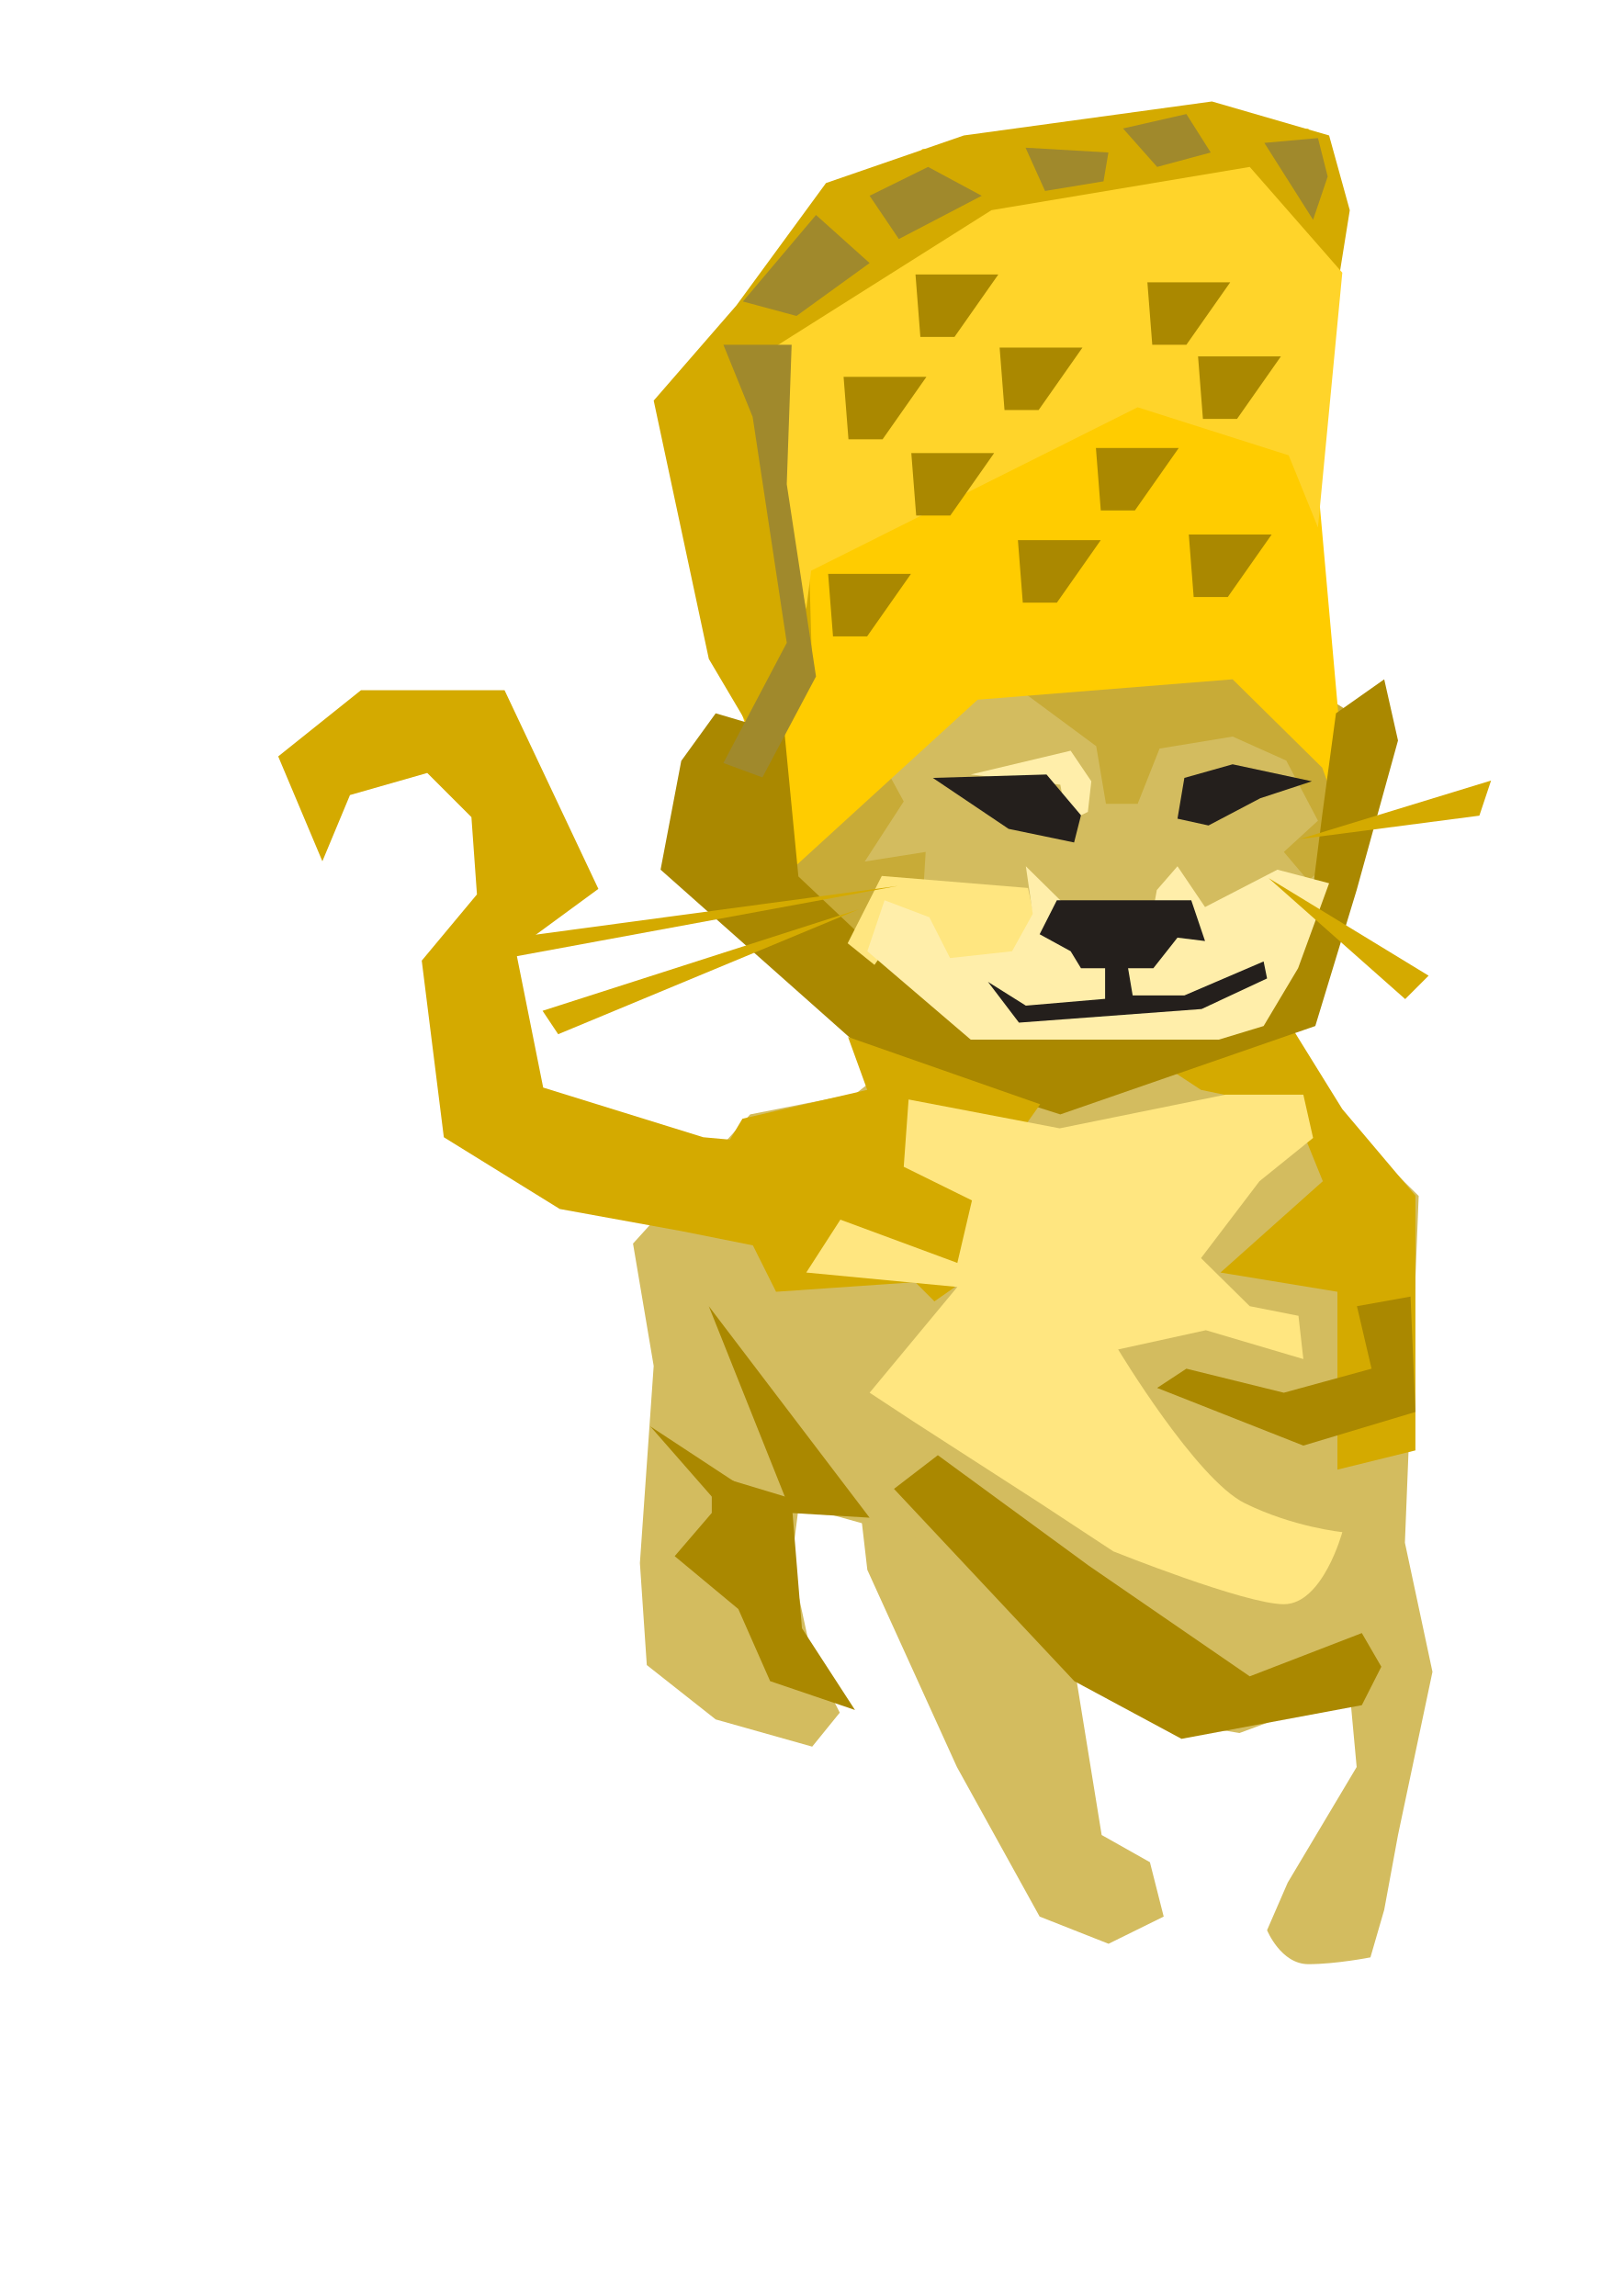
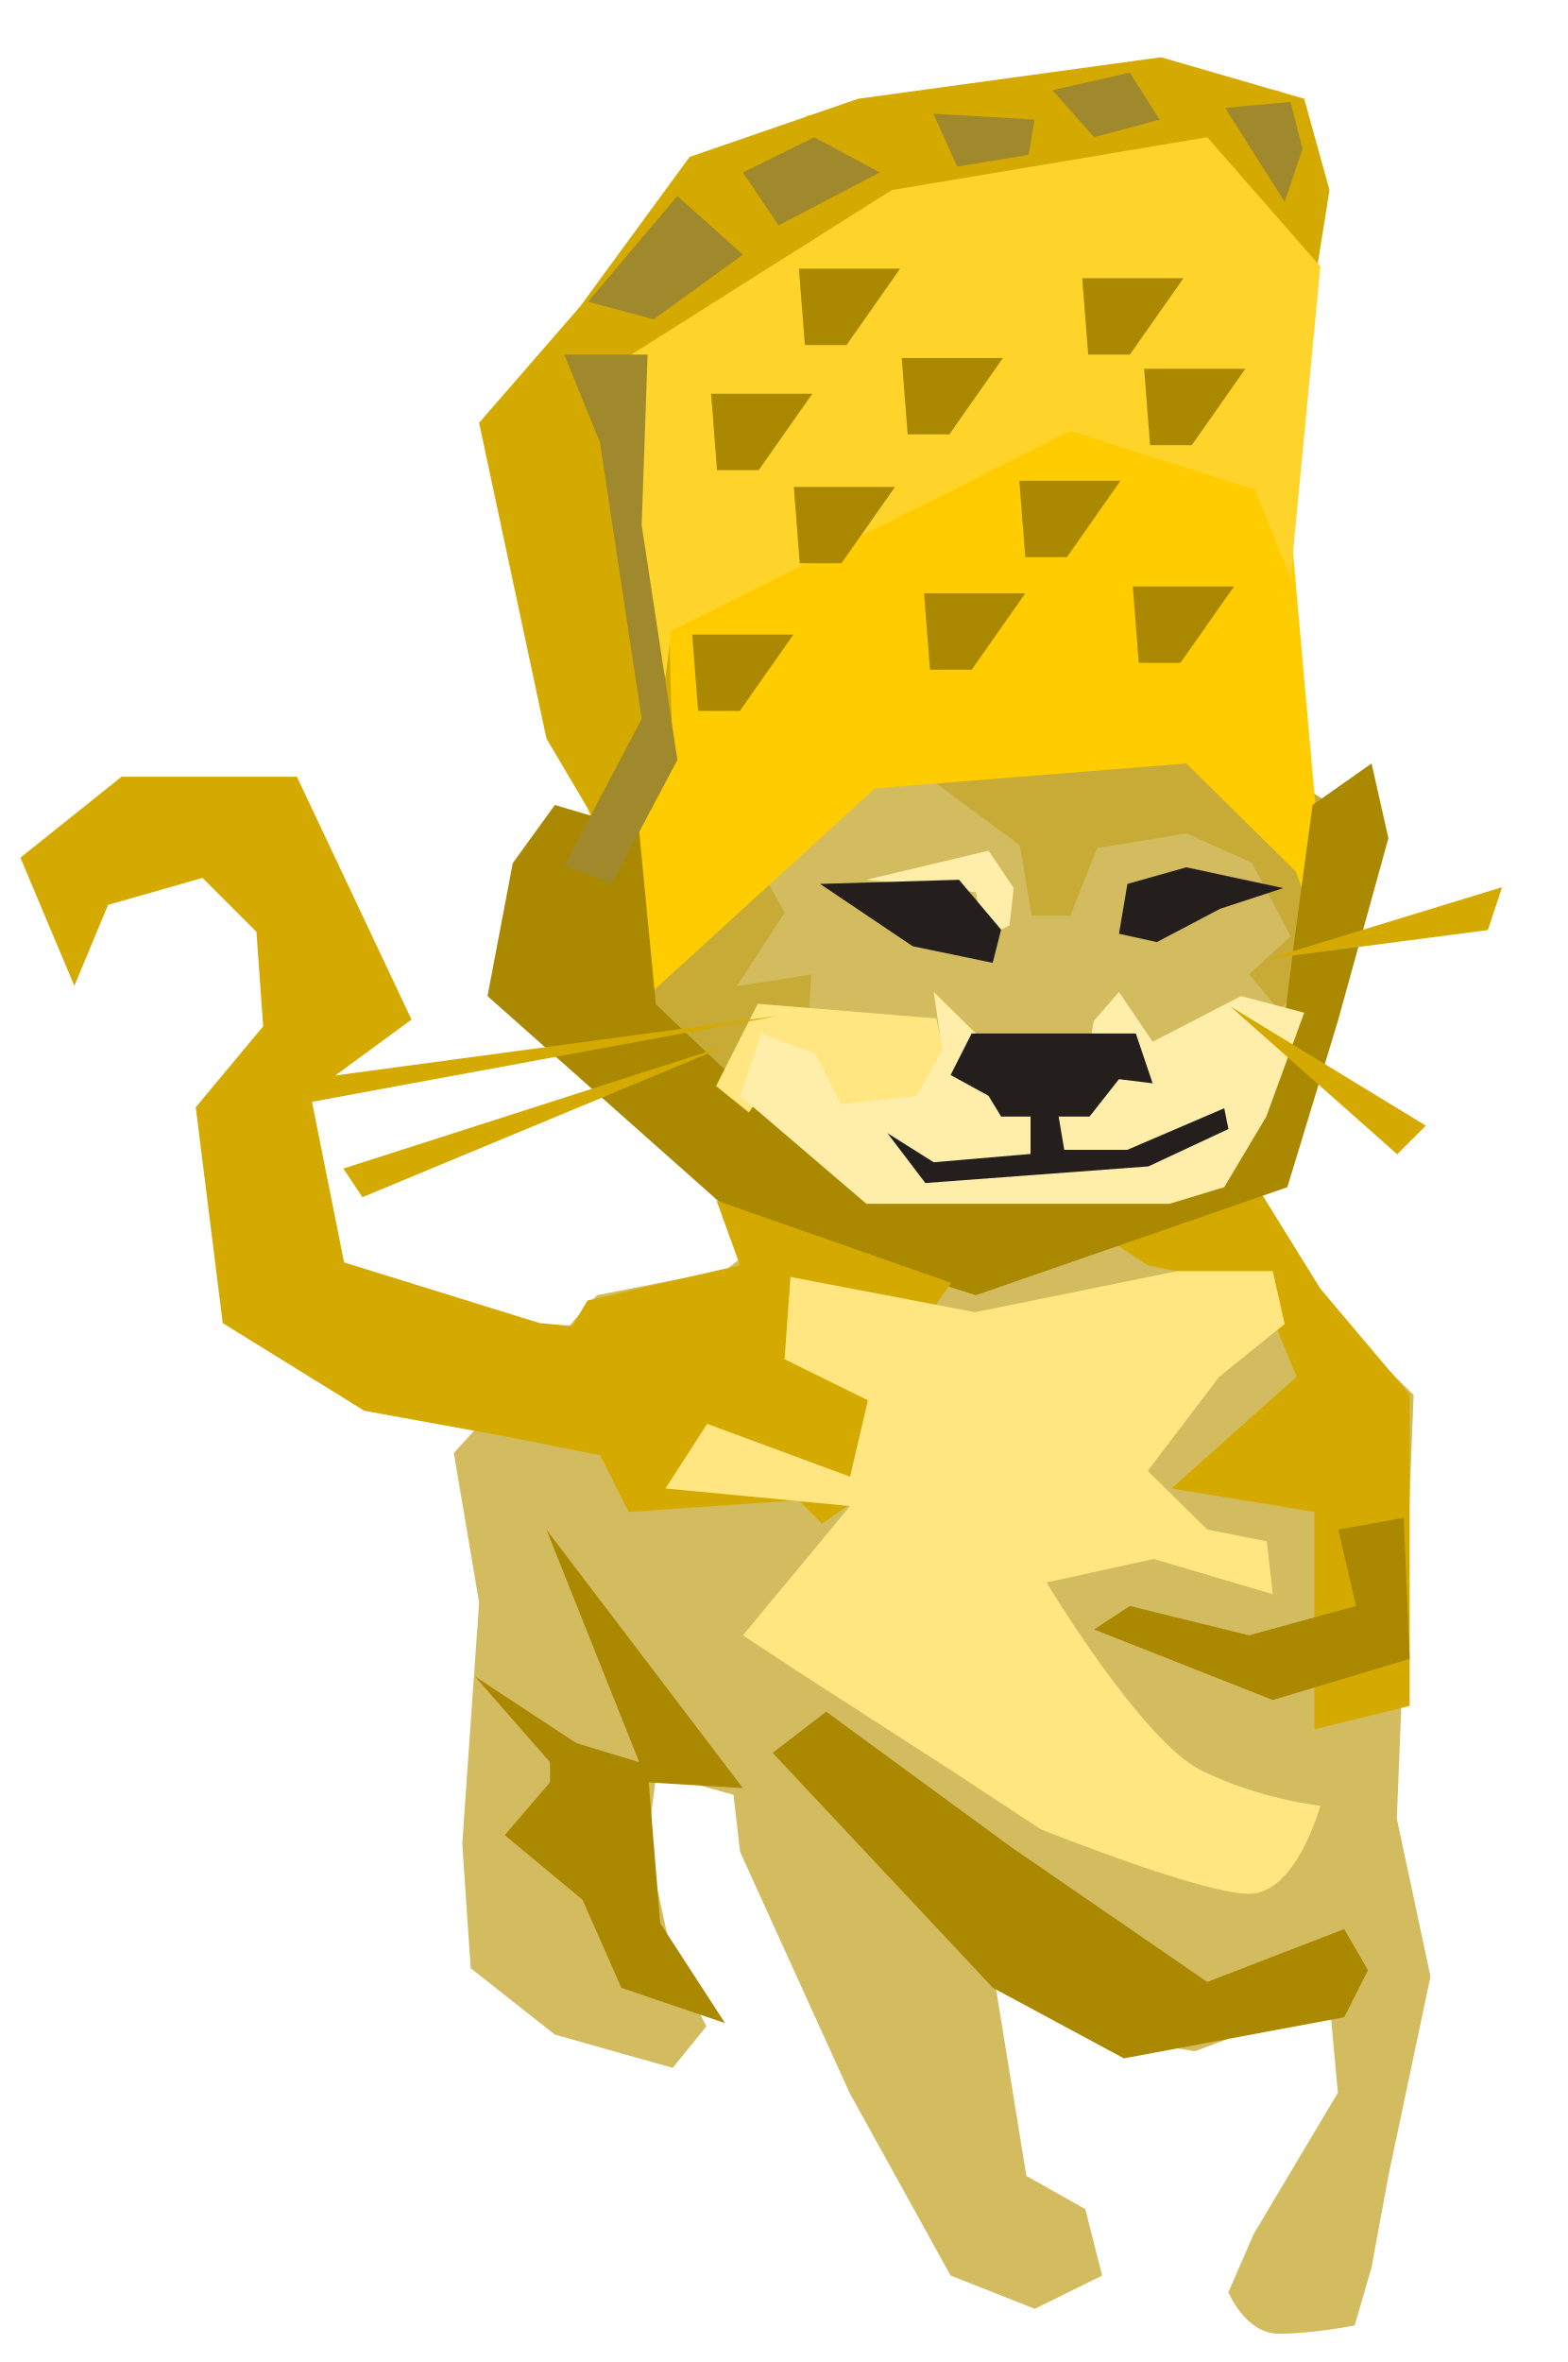
- <svg xmlns="http://www.w3.org/2000/svg" width="210mm" height="297mm" viewBox="0 0 210 297" version="1.1" id="svg1">
+ <svg xmlns="http://www.w3.org/2000/svg" width="166mm" height="250mm" viewBox="0 0 166 250" version="1.1" id="svg1">
  <defs id="defs1" />
  <g id="layer1">
-     <path style="fill:#d3bc5f;stroke-width:0.232" d="m 97.023,144.154 -15.153,16.708 2.674,15.829 -1.783,25.502 0.891,13.191 8.914,7.035 12.479,3.518 3.565,-4.397 -3.565,-7.035 -2.674,-12.311 1.783,-14.07 6.24,-18.467 -2.674,-22.864 11.588,-7.035 z" id="path2" />
-     <path style="fill:#d3bc5f;stroke-width:0.232" d="m 108.611,172.294 3.565,30.778 11.588,25.502 10.696,19.346 8.914,3.518 7.131,-3.518 -1.783,-7.035 -6.24,-3.518 -3.565,-21.985 10.696,7.035 10.696,1.759 14.262,-5.276 0.891,9.673 -8.914,14.95 -2.674,6.156 c 0,0 1.783,4.397 5.348,4.397 3.565,0 8.022,-0.879 8.022,-0.879 l 1.783,-6.156 1.783,-9.673 4.457,-21.105 -3.565,-16.708 1.783,-44.849 -10.696,-10.553 -9.805,0.879 -5.348,-11.432 9.805,-7.914 9.805,-21.105 -8.914,-21.985 -37.437,-2.638 -25.849,16.708 -12.479,18.467 11.588,11.432 9.805,12.311 -17.827,14.07 z" id="path3" />
-     <path style="fill:#c8ab37;stroke-width:0.232" d="m 114.676,99.63 2.206,4.042 -5.042,7.773 7.879,-1.244 -0.315,5.285 -5.357,4.975 0.63,4.664 -4.412,-2.487 -10.4,-10.571 z" id="path18" />
-     <path style="fill:#d3bc5f;stroke-width:0.232" d="m 166.549,123.049 0.891,35.175 -23.175,-9.673 13.37,-27.261 z" id="path4" />
-     <path style="fill:#c8ab37;stroke-width:0.232" d="m 131.693,89.059 10.085,7.462 1.261,7.462 h 4.097 l 2.836,-7.151 9.454,-1.555 6.933,3.109 4.097,7.773 -4.412,4.042 3.151,3.731 2.836,-2.487 3.151,-18.965 -13.866,-8.705 z" id="path17" />
-     <path style="fill:#d3bc5f;stroke-width:0.232" d="m 162.092,126.566 12.479,24.623 -8.022,9.673 -21.393,-14.07 z" id="path5" />
-     <path style="fill:#d3bc5f;stroke-width:0.232" d="m 89.001,190.762 47.242,13.191 -6.24,-40.452 -31.198,-7.035 z" id="path6" />
-     <path style="fill:#d4aa00;stroke-width:0.232" d="m 166.674,132.276 6.933,11.193 9.454,11.193 v 32.956 l -10.085,2.487 v -23.007 l -15.127,-2.487 13.236,-11.815 -3.782,-9.327 -11.975,-2.487 -5.673,-3.731 z" id="path24" />
-     <path style="fill:#ffcc00;stroke-width:0.232" d="m 102.371,112.496 24.067,-21.985 32.98,-2.638 11.588,11.432 3.565,9.673 -4.457,-50.125 2.674,-21.985 -3.565,-20.226 -21.393,0.879 -28.524,1.759 -15.153,14.95 -13.37,14.95 1.783,32.537 z" id="path7" />
-     <path style="fill:#aa8800;stroke-width:0.232" d="m 88.109,98.426 -2.674,14.07 26.741,23.743 24.958,7.914 32.98,-11.432 5.348,-17.588 5.348,-19.346 -1.783,-7.914 -6.24,4.397 -1.783,13.191 -1.783,14.07 -8.022,12.311 c 0,0 -5.348,0.879 -8.914,1.759 -3.565,0.879 -27.632,0 -27.632,0 l -21.393,-20.226 -1.783,-18.467 -8.914,-2.638 z" id="path8" />
-     <path style="fill:#d4aa00;stroke-width:0.232" d="m 97.914,95.788 7.131,-8.794 -0.891,-31.658 21.393,-21.985 35.654,-5.276 8.914,8.794 1.783,7.035 2.674,-16.708 -2.674,-9.673 -15.153,-4.397 -32.089,4.397 -17.827,6.156 -11.588,15.829 -10.696,12.311 7.131,33.417 z" id="path9" />
-     <path style="fill:#d3bc5f;stroke-width:0.232" d="m 119.753,114.255 8.468,3.957 8.022,3.518 8.022,-3.518 -3.565,-1.319 6.24,-0.44 8.022,0.44" id="path10" />
-     <path style="fill:#ffe680;stroke-width:0.232" d="m 132.954,114.865 1.261,5.907 -4.412,4.664 -10.085,1.865 -3.782,-6.529 -2.836,4.042 -3.467,-2.798 4.412,-8.705 z" id="path19" />
-     <path style="fill:#ffeeaa;stroke-width:0.232" d="m 112.176,123.049 13.37,11.432 h 32.089 l 5.794,-1.759 4.457,-7.475 4.011,-10.992 -6.685,-1.759 -9.359,4.837 -3.565,-5.276 -2.674,3.078 -1.337,7.475 h -9.805 l -0.446,-5.276 -5.348,-5.276 0.891,6.156 -2.674,4.837 -8.022,0.879 -2.674,-5.276 -5.794,-2.198 z" id="path11" />
-     <path style="fill:#ffeeaa;stroke-width:0.232" d="m 125.546,100.185 11.588,1.319 0.891,4.837 2.674,-1.319 0.446,-3.957 -2.674,-3.957 z" id="path12" />
-     <path style="fill:#241f1c;stroke-width:0.232" d="m 120.644,100.625 14.707,-0.44 4.457,5.276 -0.891,3.518 -8.468,-1.759 z" id="path13" />
-     <path style="fill:#241f1c;stroke-width:0.232" d="m 153.179,100.625 -0.891,5.276 4.011,0.879 6.685,-3.518 6.685,-2.198 -10.251,-2.198 z" id="path14" />
-     <path style="fill:#241f1c;stroke-width:0.232" d="m 136.688,116.453 -2.228,4.397 4.011,2.198 1.337,2.198 h 9.359 l 3.12,-3.957 3.565,0.44 -1.783,-5.276 z" id="path15" />
-     <path style="fill:#241f1c;stroke-width:0.232" d="m 127.775,127.006 4.902,3.078 10.251,-0.879 v -5.276 l 2.674,-0.44 0.891,5.276 h 6.685 l 10.251,-4.397 0.446,2.198 -8.468,3.957 -23.621,1.759 z" id="path16" />
-     <path style="fill:#ffd42a;stroke-width:0.232" d="m 104.906,73.825 42.229,-21.142 19.539,6.218 3.782,9.327 3.151,-32.956 -11.975,-13.68 -33.405,5.596 -31.514,19.898 7.563,31.713 z" id="path20" />
-     <path style="fill:#ffd42a;stroke-width:0.232" d="m 111.209,51.439 2.521,9.327 8.194,-3.731 -1.261,-9.327 z" id="path21" />
-     <path style="fill:#aa8800;stroke-width:0.232" d="m 159.111,36.516 h -10.715 l 0.63,8.084 h 4.412 z" id="path22" />
-     <path style="fill:#aa8800;stroke-width:0.232" d="m 140.001,44.959 h -10.715 l 0.63,8.084 h 4.412 z" id="path22-9" />
-     <path style="fill:#aa8800;stroke-width:0.232" d="m 129.119,35.503 h -10.715 l 0.63,8.084 h 4.412 z" id="path22-6" />
-     <path style="fill:#aa8800;stroke-width:0.232" d="m 119.82,48.744 h -10.715 l 0.63,8.084 h 4.412 z" id="path22-0" />
-     <path style="fill:#aa8800;stroke-width:0.232" d="m 165.664,46.103 h -10.715 l 0.63,8.084 h 4.412 z" id="path22-4" />
-     <path style="fill:#aa8800;stroke-width:0.232" d="m 128.578,58.606 h -10.715 l 0.63,8.084 h 4.412 z" id="path22-09" />
-     <path style="fill:#aa8800;stroke-width:0.232" d="m 152.454,57.947 h -10.715 l 0.63,8.084 h 4.412 z" id="path22-2" />
-     <path style="fill:#aa8800;stroke-width:0.232" d="m 117.821,74.233 h -10.715 l 0.63,8.084 h 4.412 z" id="path22-5" />
-     <path style="fill:#aa8800;stroke-width:0.232" d="m 142.366,69.869 h -10.715 l 0.63,8.084 h 4.412 z" id="path22-55" />
-     <path style="fill:#aa8800;stroke-width:0.232" d="m 164.467,69.144 h -10.715 l 0.63,8.084 h 4.412 z" id="path22-92" />
-     <path style="fill:#d4aa00;stroke-width:0.23" d="m 109.681,134.141 24.849,8.705 -7.468,10.571 6.207,6.218 -12.415,8.705 -2.483,-2.487 -18.001,1.244 -8.07,-16.167 3.724,-6.218 16.139,-3.731 z" id="path23" />
-     <path style="fill:#aa8800;stroke-width:0.232" d="m 121.294,188.239 19.539,14.302 20.8,14.302 14.497,-5.596 2.521,4.353 -2.521,4.975 -23.321,4.353 -13.866,-7.462 -23.321,-24.873 z" id="path25" />
-     <path style="fill:#aa8800;stroke-width:0.232" d="m 182.432,167.719 0.63,14.924 -14.497,4.353 -18.909,-7.462 3.782,-2.487 12.606,3.109 11.345,-3.109 -1.891,-8.084 z" id="path26" />
-     <path style="fill:#aa8800;stroke-width:0.242" d="m 92.059,190.727 10.289,3.109 1.372,16.789 6.859,10.571 -10.974,-3.731 -4.115,-9.327 -8.231,-6.84 4.801,-5.596 z" id="path27" />
-     <path style="fill:#aa8800;stroke-width:0.217" d="m 91.67,168.963 10.681,26.752 10.119,0.608 z" id="path28" />
-     <path style="fill:#aa8800;stroke-width:0.232" d="m 84.107,184.509 15.127,9.949 -3.151,3.731 z" id="path29" />
-     <path style="fill:#a0892c;stroke-width:0.232" d="m 105.537,27.81 -9.454,11.193 6.933,1.865 9.454,-6.84 z" id="path31" />
-     <path style="fill:#a0892c;stroke-width:0.232" d="m 120.033,21.592 -7.563,3.731 3.782,5.596 10.715,-5.596 z" id="path32" />
-     <path style="fill:#a0892c;stroke-width:0.232" d="m 132.639,19.105 2.521,5.596 7.563,-1.244 0.63,-3.731 z" id="path33" />
-     <path style="fill:#a0892c;stroke-width:0.232" d="M 143.984,17.239 Z" id="path34" />
-     <path style="fill:#a0892c;stroke-width:0.232" d="M 154.069,17.861 Z" id="path35" />
-     <path style="fill:#a0892c;stroke-width:0.232" d="M 145.875,15.996 Z" id="path36" />
-     <path style="fill:#a0892c;stroke-width:0.232" d="m 149.657,21.592 -4.412,-4.975 8.194,-1.865 3.151,4.975 z" id="path37" />
-     <path style="fill:#a0892c;stroke-width:0.232" d="m 163.523,18.483 6.303,9.949 1.891,-5.596 -1.261,-4.975 z" id="path38" />
-     <path style="fill:#a0892c;stroke-width:0.232" d="m 102.385,44.599 -0.63,18.033 3.782,24.873 -6.933,13.058 -5.042,-1.865 8.194,-15.545 -4.412,-29.226 -3.782,-9.327 z" id="path39" />
-     <path style="fill:#ffe680;stroke-width:0.232" d="m 117.512,142.225 19.539,3.731 21.43,-4.353 h 10.085 l 1.261,5.596 -6.933,5.596 -7.563,9.949 6.303,6.218 6.303,1.244 0.63,5.596 -12.606,-3.731 -11.345,2.487 c 0,0 10.085,16.789 16.387,19.898 6.303,3.109 12.606,3.731 12.606,3.731 0,0 -2.521,9.327 -7.563,9.327 -5.042,0 -22.06,-6.84 -22.06,-6.84 l -9.454,-6.218 -16.387,-10.571 -5.673,-3.731 11.345,-13.68 -19.539,-1.865 4.412,-6.84 15.127,5.596 1.891,-8.084 -8.824,-4.353 z" id="path40" />
-     <path style="fill:#d4aa00;stroke-width:0.265" d="m 116.112,114.597 -52.503,7.068 0.505,2.524 z" id="path41" />
-     <path style="fill:#d4aa00;stroke-width:0.265" d="m 111.063,117.626 -40.892,13.126 2.019,3.029 z" id="path43" />
-     <path style="fill:#d4aa00;stroke-width:0.265" d="m 168.11,108.539 24.737,-7.572 -1.515,4.543 z" id="path44" />
-     <path style="fill:#d4aa00;stroke-width:0.265" d="m 164.071,113.588 20.698,12.621 -3.029,3.029 z" id="path45" />
-     <path style="fill:#d4aa00;stroke-width:0.265" d="M 90.956,147.108 70.252,140.683 66.682,122.834 77.391,114.981 65.254,89.279 H 46.691 l -10.709,8.567 5.712,13.565 3.57,-8.567 9.995,-2.856 5.712,5.712 0.714,9.995 -7.139,8.567 2.856,22.846 14.993,9.281 15.707,2.856 10.709,2.142 v -13.565 z" id="path50" />
+     <path style="fill:#d3bc5f;stroke-width:0.232" d="m 63.199,137.086 -15.153,16.708 2.674,15.829 -1.783,25.502 0.891,13.191 8.914,7.035 12.479,3.518 3.565,-4.397 -3.565,-7.035 -2.674,-12.311 1.783,-14.07 6.24,-18.467 -2.674,-22.864 11.588,-7.035 z" id="path2" />
+     <path style="fill:#d3bc5f;stroke-width:0.232" d="m 74.787,165.227 3.565,30.778 11.588,25.502 10.696,19.346 8.914,3.518 7.131,-3.518 -1.783,-7.035 -6.24,-3.518 -3.565,-21.985 10.696,7.035 10.696,1.759 14.262,-5.276 0.891,9.673 -8.914,14.95 -2.674,6.156 c 0,0 1.783,4.397 5.348,4.397 3.565,0 8.022,-0.879 8.022,-0.879 l 1.783,-6.156 1.783,-9.673 4.457,-21.105 -3.565,-16.708 1.783,-44.849 -10.696,-10.553 -9.805,0.879 -5.348,-11.432 9.805,-7.914 9.805,-21.105 -8.914,-21.985 -37.437,-2.638 -25.849,16.708 -12.479,18.467 11.588,11.432 9.805,12.311 -17.827,14.07 z" id="path3" />
+     <path style="fill:#c8ab37;stroke-width:0.232" d="m 80.852,92.563 2.206,4.042 -5.042,7.773 7.879,-1.244 -0.315,5.285 -5.357,4.975 0.63,4.664 -4.412,-2.487 -10.4,-10.571 z" id="path18" />
+     <path style="fill:#d3bc5f;stroke-width:0.232" d="m 132.725,115.981 0.891,35.175 -23.175,-9.673 13.37,-27.261 z" id="path4" />
+     <path style="fill:#c8ab37;stroke-width:0.232" d="m 97.87,81.992 10.085,7.462 1.261,7.462 h 4.097 l 2.836,-7.151 9.454,-1.555 6.933,3.109 4.097,7.773 -4.412,4.042 3.151,3.731 2.836,-2.487 3.151,-18.965 -13.866,-8.705 z" id="path17" />
+     <path style="fill:#d3bc5f;stroke-width:0.232" d="m 128.268,119.499 12.479,24.623 -8.022,9.673 -21.393,-14.07 z" id="path5" />
+     <path style="fill:#d3bc5f;stroke-width:0.232" d="m 55.177,183.694 47.242,13.191 -6.24,-40.452 -31.198,-7.035 z" id="path6" />
+     <path style="fill:#d4aa00;stroke-width:0.232" d="m 132.851,125.208 6.933,11.193 9.454,11.193 v 32.956 l -10.085,2.487 v -23.007 l -15.127,-2.487 13.236,-11.815 -3.782,-9.327 -11.975,-2.487 -5.673,-3.731 z" id="path24" />
+     <path style="fill:#ffcc00;stroke-width:0.232" d="m 68.547,105.429 24.067,-21.985 32.98,-2.638 11.588,11.432 3.565,9.673 -4.457,-50.125 2.674,-21.985 L 135.399,9.576 114.007,10.455 85.483,12.214 70.33,27.163 56.959,42.113 58.742,74.65 Z" id="path7" />
+     <path style="fill:#aa8800;stroke-width:0.232" d="m 54.285,91.358 -2.674,14.07 26.741,23.743 24.958,7.914 32.98,-11.432 5.348,-17.588 5.348,-19.346 -1.783,-7.914 -6.24,4.397 -1.783,13.191 -1.783,14.07 -8.022,12.311 c 0,0 -5.348,0.879 -8.914,1.759 -3.565,0.879 -27.632,0 -27.632,0 l -21.393,-20.226 -1.783,-18.467 -8.914,-2.638 z" id="path8" />
+     <path style="fill:#d4aa00;stroke-width:0.232" d="m 64.09,88.72 7.131,-8.794 -0.891,-31.658 21.393,-21.985 35.655,-5.276 8.914,8.794 1.783,7.035 2.674,-16.708 -2.674,-9.673 L 122.92,6.058 90.831,10.455 73.004,16.611 61.416,32.44 50.72,44.751 57.851,78.168 Z" id="path9" />
+     <path style="fill:#d3bc5f;stroke-width:0.232" d="m 85.929,107.187 8.468,3.957 8.022,3.518 8.022,-3.518 -3.565,-1.319 6.24,-0.44 8.022,0.44" id="path10" />
+     <path style="fill:#ffe680;stroke-width:0.232" d="m 99.13,107.797 1.261,5.907 -4.412,4.664 -10.085,1.865 -3.782,-6.529 -2.836,4.042 -3.467,-2.798 4.412,-8.705 z" id="path19" />
+     <path style="fill:#ffeeaa;stroke-width:0.232" d="m 78.352,115.981 13.37,11.432 h 32.089 l 5.794,-1.759 4.457,-7.475 4.011,-10.992 -6.685,-1.759 -9.359,4.837 -3.565,-5.276 -2.674,3.078 -1.337,7.475 h -9.805 l -0.446,-5.276 -5.348,-5.276 0.891,6.156 -2.674,4.837 -8.022,0.879 -2.674,-5.276 -5.794,-2.198 z" id="path11" />
+     <path style="fill:#ffeeaa;stroke-width:0.232" d="m 91.723,93.117 11.588,1.319 0.891,4.837 2.674,-1.319 0.446,-3.957 -2.674,-3.957 z" id="path12" />
+     <path style="fill:#241f1c;stroke-width:0.232" d="m 86.82,93.557 14.707,-0.44 4.457,5.276 -0.891,3.518 -8.468,-1.759 z" id="path13" />
+     <path style="fill:#241f1c;stroke-width:0.232" d="m 119.355,93.557 -0.891,5.276 4.011,0.879 6.685,-3.518 6.685,-2.198 -10.251,-2.198 z" id="path14" />
+     <path style="fill:#241f1c;stroke-width:0.232" d="m 102.865,109.386 -2.228,4.397 4.011,2.198 1.337,2.198 h 9.359 l 3.12,-3.957 3.565,0.44 -1.783,-5.276 z" id="path15" />
+     <path style="fill:#241f1c;stroke-width:0.232" d="m 93.951,119.938 4.902,3.078 10.251,-0.879 v -5.276 l 2.674,-0.44 0.891,5.276 h 6.685 l 10.251,-4.397 0.446,2.198 -8.468,3.957 -23.621,1.759 z" id="path16" />
+     <path style="fill:#ffd42a;stroke-width:0.232" d="m 71.082,66.757 42.229,-21.142 19.539,6.218 3.782,9.327 3.151,-32.956 -11.975,-13.68 -33.405,5.596 -31.514,19.898 7.563,31.713 z" id="path20" />
+     <path style="fill:#ffd42a;stroke-width:0.232" d="m 77.385,44.372 2.521,9.327 8.194,-3.731 -1.261,-9.327 z" id="path21" />
+     <path style="fill:#aa8800;stroke-width:0.232" d="m 125.287,29.448 h -10.715 l 0.63,8.084 h 4.412 z" id="path22" />
+     <path style="fill:#aa8800;stroke-width:0.232" d="M 106.177,37.891 H 95.462 l 0.63,8.084 h 4.412 z" id="path22-9" />
+     <path style="fill:#aa8800;stroke-width:0.232" d="m 95.295,28.435 h -10.715 l 0.63,8.084 h 4.412 z" id="path22-6" />
+     <path style="fill:#aa8800;stroke-width:0.232" d="m 85.996,41.676 h -10.715 l 0.63,8.084 h 4.412 z" id="path22-0" />
+     <path style="fill:#aa8800;stroke-width:0.232" d="m 131.84,39.036 h -10.715 l 0.63,8.084 h 4.412 z" id="path22-4" />
+     <path style="fill:#aa8800;stroke-width:0.232" d="m 94.754,51.538 h -10.715 l 0.63,8.084 h 4.412 z" id="path22-09" />
+     <path style="fill:#aa8800;stroke-width:0.232" d="m 118.63,50.88 h -10.715 l 0.63,8.084 h 4.412 z" id="path22-2" />
+     <path style="fill:#aa8800;stroke-width:0.232" d="m 83.997,67.165 h -10.715 l 0.63,8.084 h 4.412 z" id="path22-5" />
+     <path style="fill:#aa8800;stroke-width:0.232" d="M 108.542,62.801 H 97.827 l 0.63,8.084 h 4.412 z" id="path22-55" />
+     <path style="fill:#aa8800;stroke-width:0.232" d="m 130.643,62.076 h -10.715 l 0.63,8.084 h 4.412 z" id="path22-92" />
+     <path style="fill:#d4aa00;stroke-width:0.23" d="m 75.857,127.074 24.849,8.705 -7.468,10.571 6.207,6.218 -12.415,8.705 -2.483,-2.487 -18.001,1.244 -8.07,-16.167 3.724,-6.218 16.139,-3.731 z" id="path23" />
+     <path style="fill:#aa8800;stroke-width:0.232" d="m 87.47,181.172 19.539,14.302 20.8,14.302 14.497,-5.596 2.521,4.353 -2.521,4.975 -23.321,4.353 -13.866,-7.462 -23.321,-24.873 z" id="path25" />
+     <path style="fill:#aa8800;stroke-width:0.232" d="m 148.608,160.652 0.63,14.924 -14.497,4.353 -18.909,-7.462 3.782,-2.487 12.606,3.109 11.345,-3.109 -1.891,-8.084 z" id="path26" />
+     <path style="fill:#aa8800;stroke-width:0.242" d="m 58.236,183.659 10.289,3.109 1.372,16.789 6.859,10.571 -10.974,-3.731 -4.115,-9.327 -8.231,-6.84 4.801,-5.596 z" id="path27" />
+     <path style="fill:#aa8800;stroke-width:0.217" d="m 57.846,161.895 10.681,26.752 10.119,0.608 z" id="path28" />
+     <path style="fill:#aa8800;stroke-width:0.232" d="m 50.283,177.441 15.127,9.949 -3.151,3.731 z" id="path29" />
+     <path style="fill:#a0892c;stroke-width:0.232" d="m 71.713,20.742 -9.454,11.193 6.933,1.865 9.454,-6.84 z" id="path31" />
+     <path style="fill:#a0892c;stroke-width:0.232" d="m 86.209,14.524 -7.563,3.731 3.782,5.596 10.715,-5.596 z" id="path32" />
+     <path style="fill:#a0892c;stroke-width:0.232" d="m 98.815,12.037 2.521,5.596 7.563,-1.244 0.63,-3.731 z" id="path33" />
+     <path style="fill:#a0892c;stroke-width:0.232" d="M 110.16,10.171 Z" id="path34" />
+     <path style="fill:#a0892c;stroke-width:0.232" d="M 120.245,10.793 Z" id="path35" />
+     <path style="fill:#a0892c;stroke-width:0.232" d="M 112.051,8.928 Z" id="path36" />
+     <path style="fill:#a0892c;stroke-width:0.232" d="m 115.833,14.524 -4.412,-4.975 8.194,-1.865 3.151,4.975 z" id="path37" />
+     <path style="fill:#a0892c;stroke-width:0.232" d="m 129.699,11.415 6.303,9.949 1.891,-5.596 -1.261,-4.975 z" id="path38" />
+     <path style="fill:#a0892c;stroke-width:0.232" d="m 68.561,37.532 -0.63,18.033 3.782,24.873 -6.933,13.058 -5.042,-1.865 8.194,-15.545 -4.412,-29.226 -3.782,-9.327 z" id="path39" />
+     <path style="fill:#ffe680;stroke-width:0.232" d="m 83.688,135.157 19.539,3.731 21.43,-4.353 h 10.085 l 1.261,5.596 -6.933,5.596 -7.563,9.949 6.303,6.218 6.303,1.244 0.63,5.596 -12.606,-3.731 -11.345,2.487 c 0,0 10.085,16.789 16.387,19.898 6.303,3.109 12.606,3.731 12.606,3.731 0,0 -2.521,9.327 -7.563,9.327 -5.042,0 -22.06,-6.84 -22.06,-6.84 l -9.454,-6.218 -16.387,-10.571 -5.673,-3.731 11.345,-13.68 -19.539,-1.865 4.412,-6.84 15.127,5.596 1.891,-8.084 -8.824,-4.353 z" id="path40" />
+     <path style="fill:#d4aa00;stroke-width:0.265" d="m 82.288,107.53 -52.503,7.068 0.505,2.524 z" id="path41" />
+     <path style="fill:#d4aa00;stroke-width:0.265" d="m 77.24,110.559 -40.892,13.126 2.019,3.029 z" id="path43" />
+     <path style="fill:#d4aa00;stroke-width:0.265" d="m 134.286,101.472 24.737,-7.572 -1.515,4.543 z" id="path44" />
+     <path style="fill:#d4aa00;stroke-width:0.265" d="m 130.247,106.52 20.698,12.621 -3.029,3.029 z" id="path45" />
+     <path style="fill:#d4aa00;stroke-width:0.265" d="M 57.132,140.04 36.428,133.615 32.858,115.766 43.567,107.913 31.43,82.211 H 12.868 l -10.709,8.567 5.712,13.565 3.57,-8.567 9.995,-2.856 5.712,5.712 0.714,9.995 -7.139,8.567 2.856,22.846 14.993,9.281 15.707,2.856 10.709,2.142 v -13.565 z" id="path50" />
  </g>
</svg>
